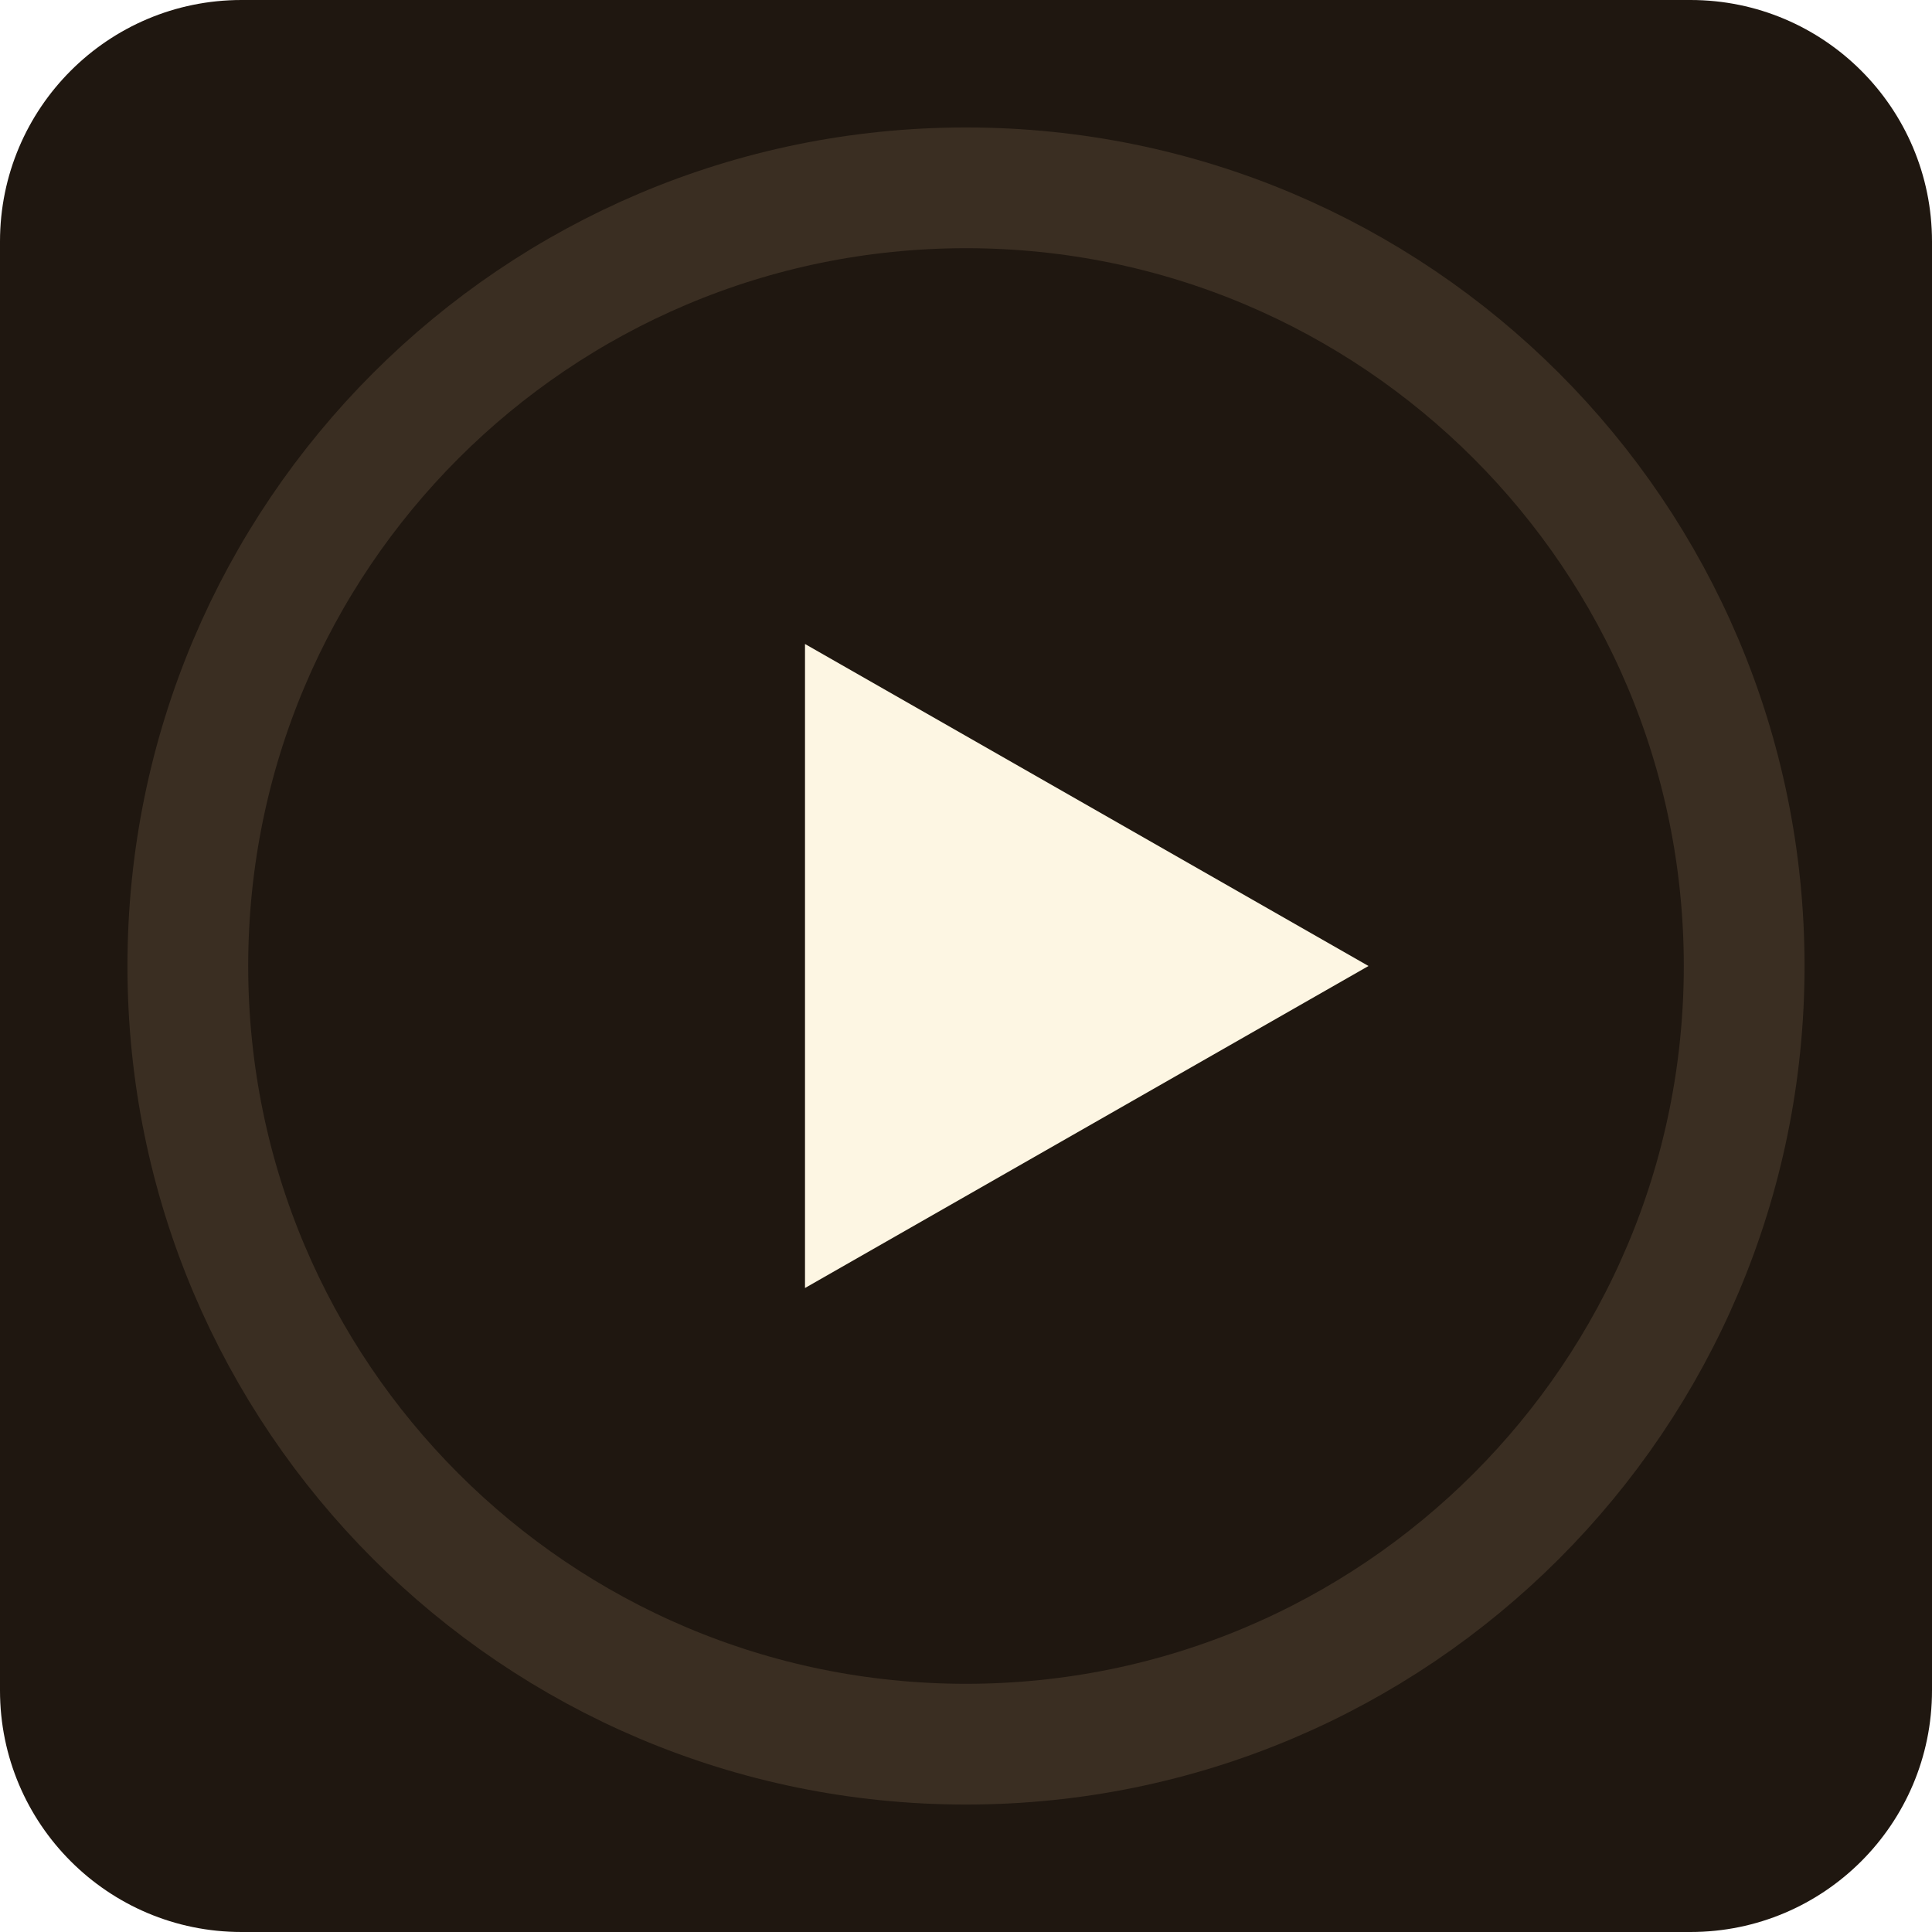
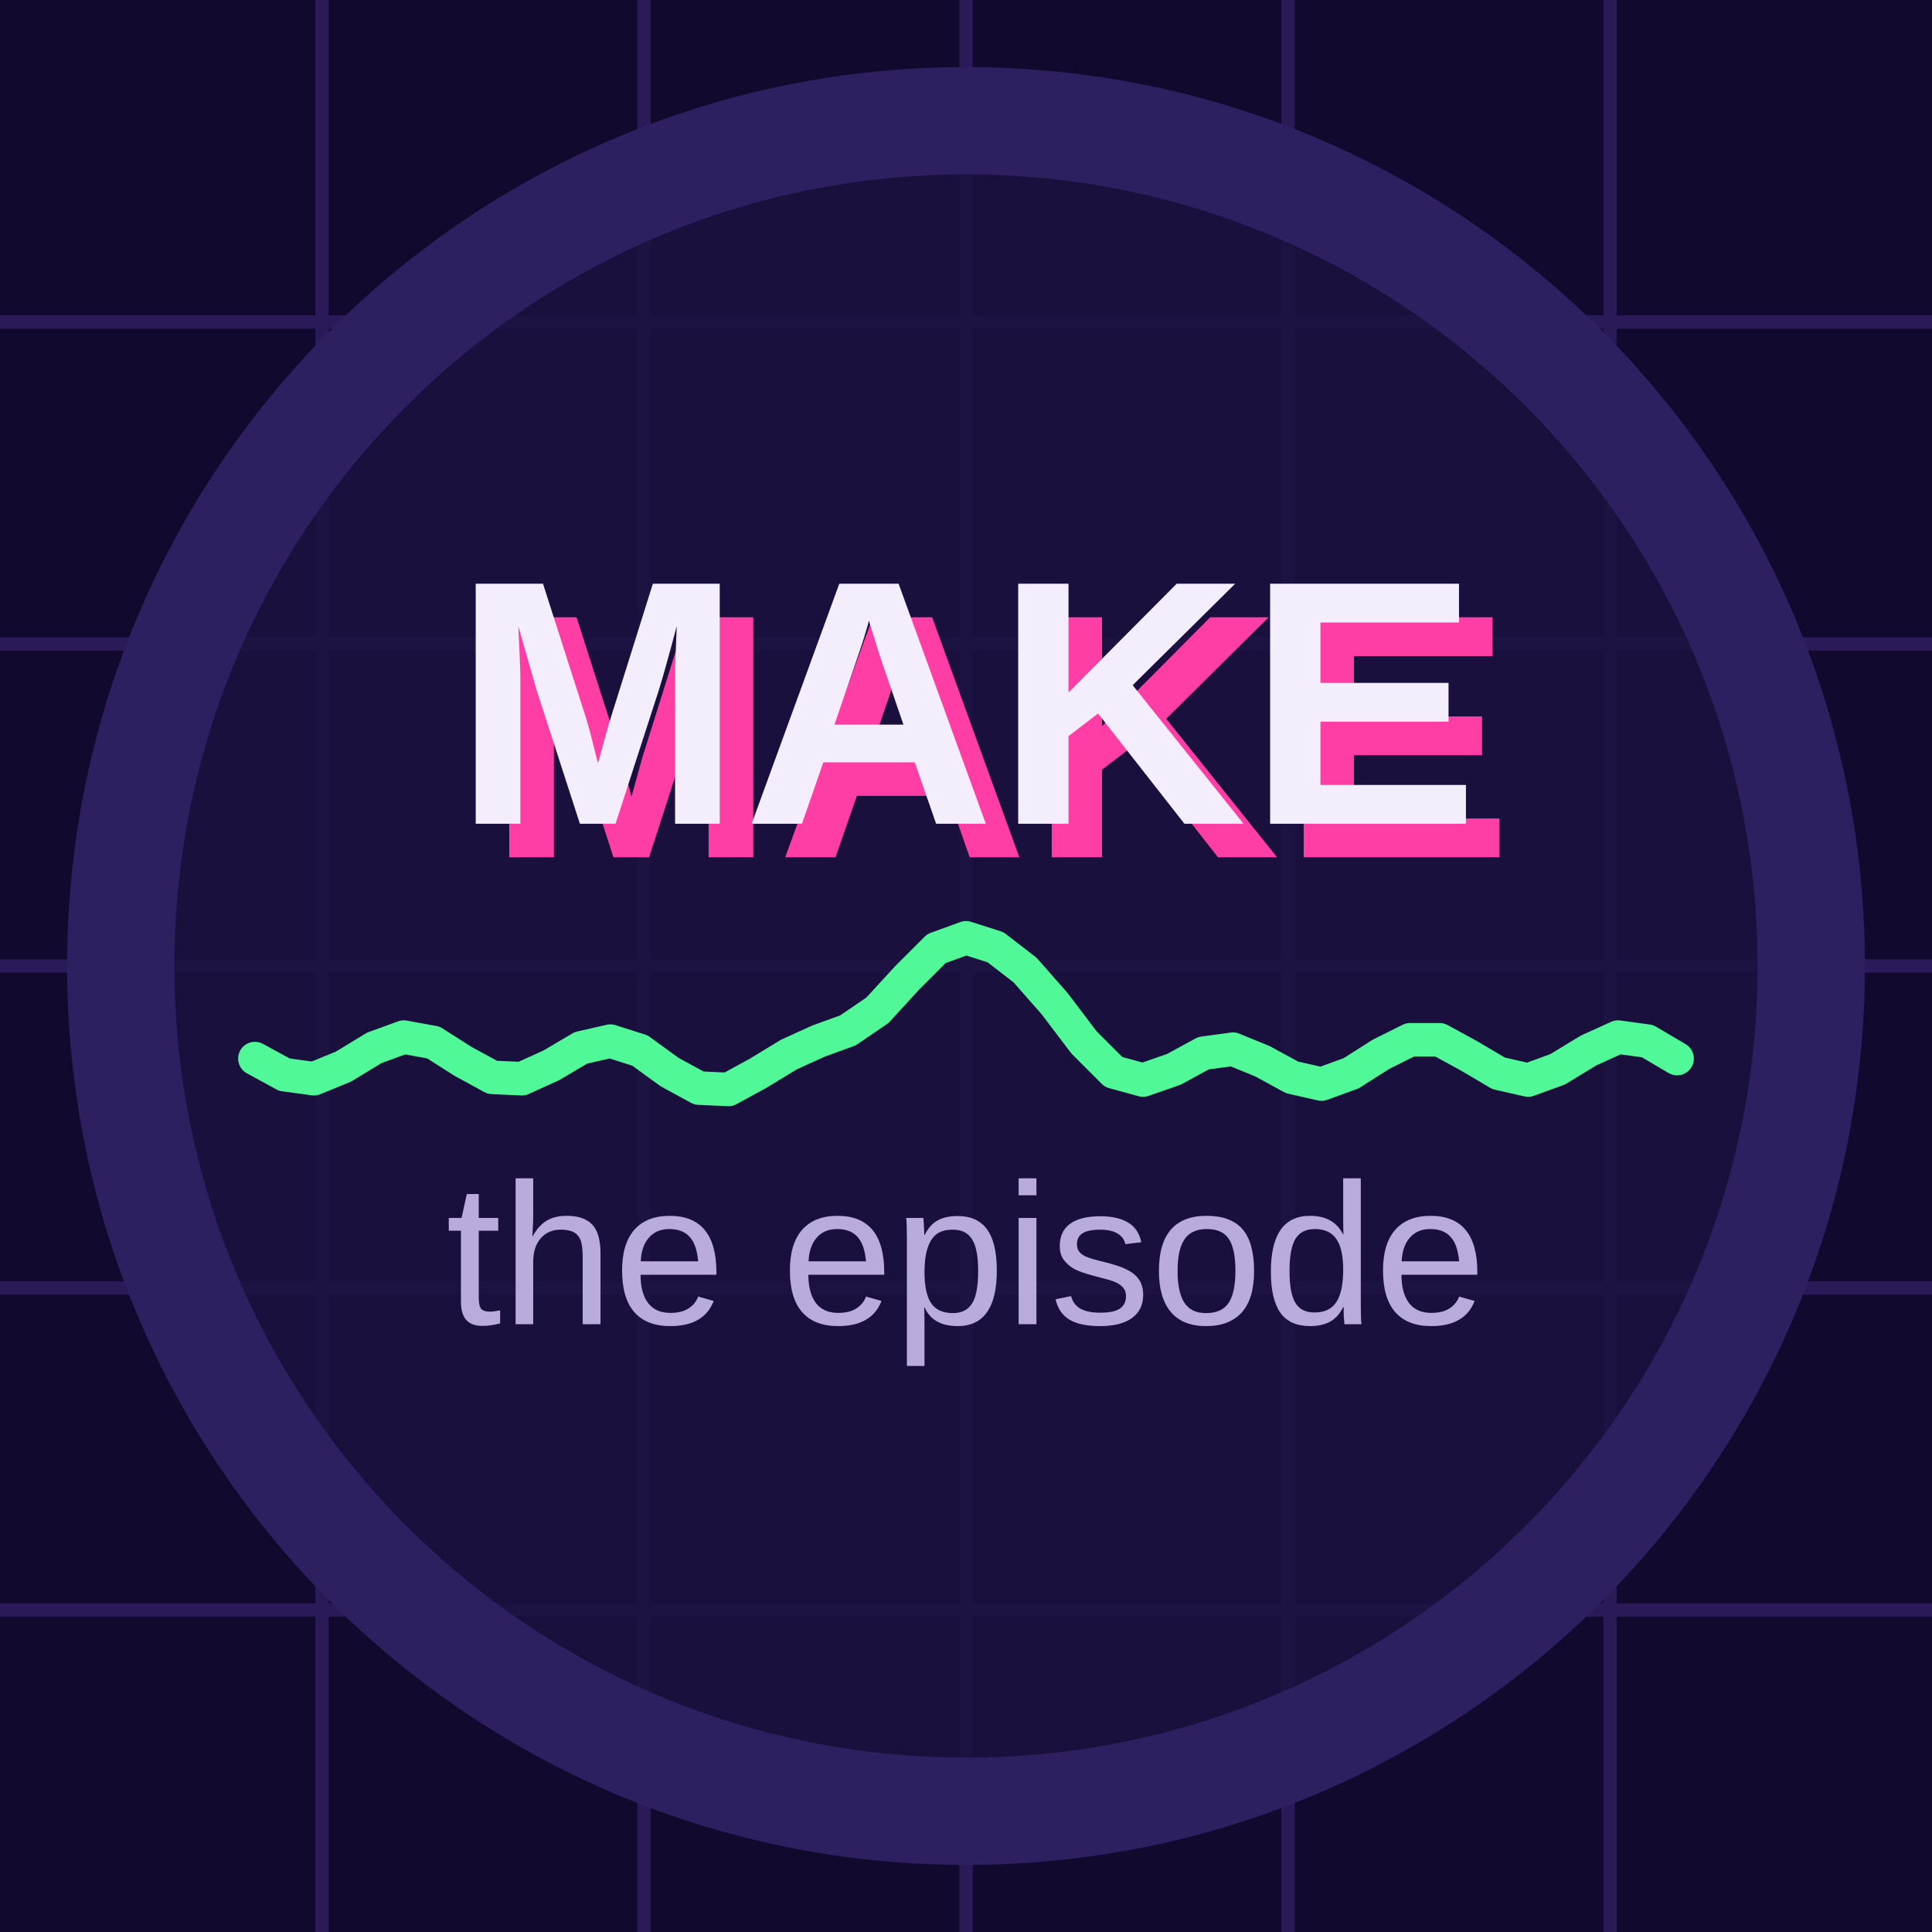
<svg xmlns="http://www.w3.org/2000/svg" width="144" height="144" viewBox="0 0 144 144">
-   <rect width="144" height="144" rx="18" fill="#1F1710" />
-   <circle cx="72" cy="72" r="58" fill="none" stroke="#3A2E22" stroke-width="9" />
-   <polygon points="60,48 60,96 102,72" fill="#FDF6E3" />
+   <rect width="144" height="144" fill="#12092F" />
+   <path d="M24 0V144M48 0V144M72 0V144M96 0V144M120 0V144M0 24H144M0 48H144M0 72H144M0 96H144M0 120H144" stroke="#483088" stroke-opacity="0.45" stroke-width="1" fill="none" />
+   <circle cx="72" cy="72" r="63" fill="#1C1240" fill-opacity="0.85" />
+   <circle cx="72" cy="72" r="63" fill="none" stroke="#2E2060" stroke-width="8" />
+   <text x="74.5" y="63.9" font-family="Segoe UI Black, Segoe UI, Arial, sans-serif" font-size="26" font-weight="900" fill="#FF3EA5" text-anchor="middle">MAKE</text>
+   <text x="72.0" y="61.4" font-family="Segoe UI Black, Segoe UI, Arial, sans-serif" font-size="26" font-weight="900" fill="#F4EDFB" text-anchor="middle">MAKE</text>
+   <polyline points="19.0,78.9 21.2,80.1 23.4,80.4 25.6,79.5 27.9,78.1 30.1,77.3 32.3,77.7 34.5,79.1 36.7,80.3 38.9,80.4 41.1,79.4 43.3,78.1 45.5,77.6 47.7,78.3 49.9,79.9 52.1,81.1 54.3,81.2 56.5,80.0 58.8,78.6 61.0,77.6 63.2,76.8 65.4,75.3 67.6,72.9 69.8,70.7 72.0,69.9 74.2,70.6 76.4,72.3 78.6,74.8 80.8,77.7 83.0,79.9 85.2,80.5 87.5,79.7 89.7,78.5 91.9,78.2 94.1,79.1 96.3,80.3 98.5,80.8 100.7,80.0 102.9,78.6 105.1,77.5 107.3,77.5 109.5,78.7 111.7,80.0 113.9,80.5 116.1,79.7 118.4,78.3 120.6,77.3 122.8,77.6 125.0,78.9" fill="none" stroke="#50F898" stroke-width="2.5" stroke-linejoin="round" stroke-linecap="round" />
+   <text x="72.0" y="98.7" font-family="Segoe UI, Arial, sans-serif" font-size="15" fill="#B9ACDC" text-anchor="middle">the episode</text>
</svg>
